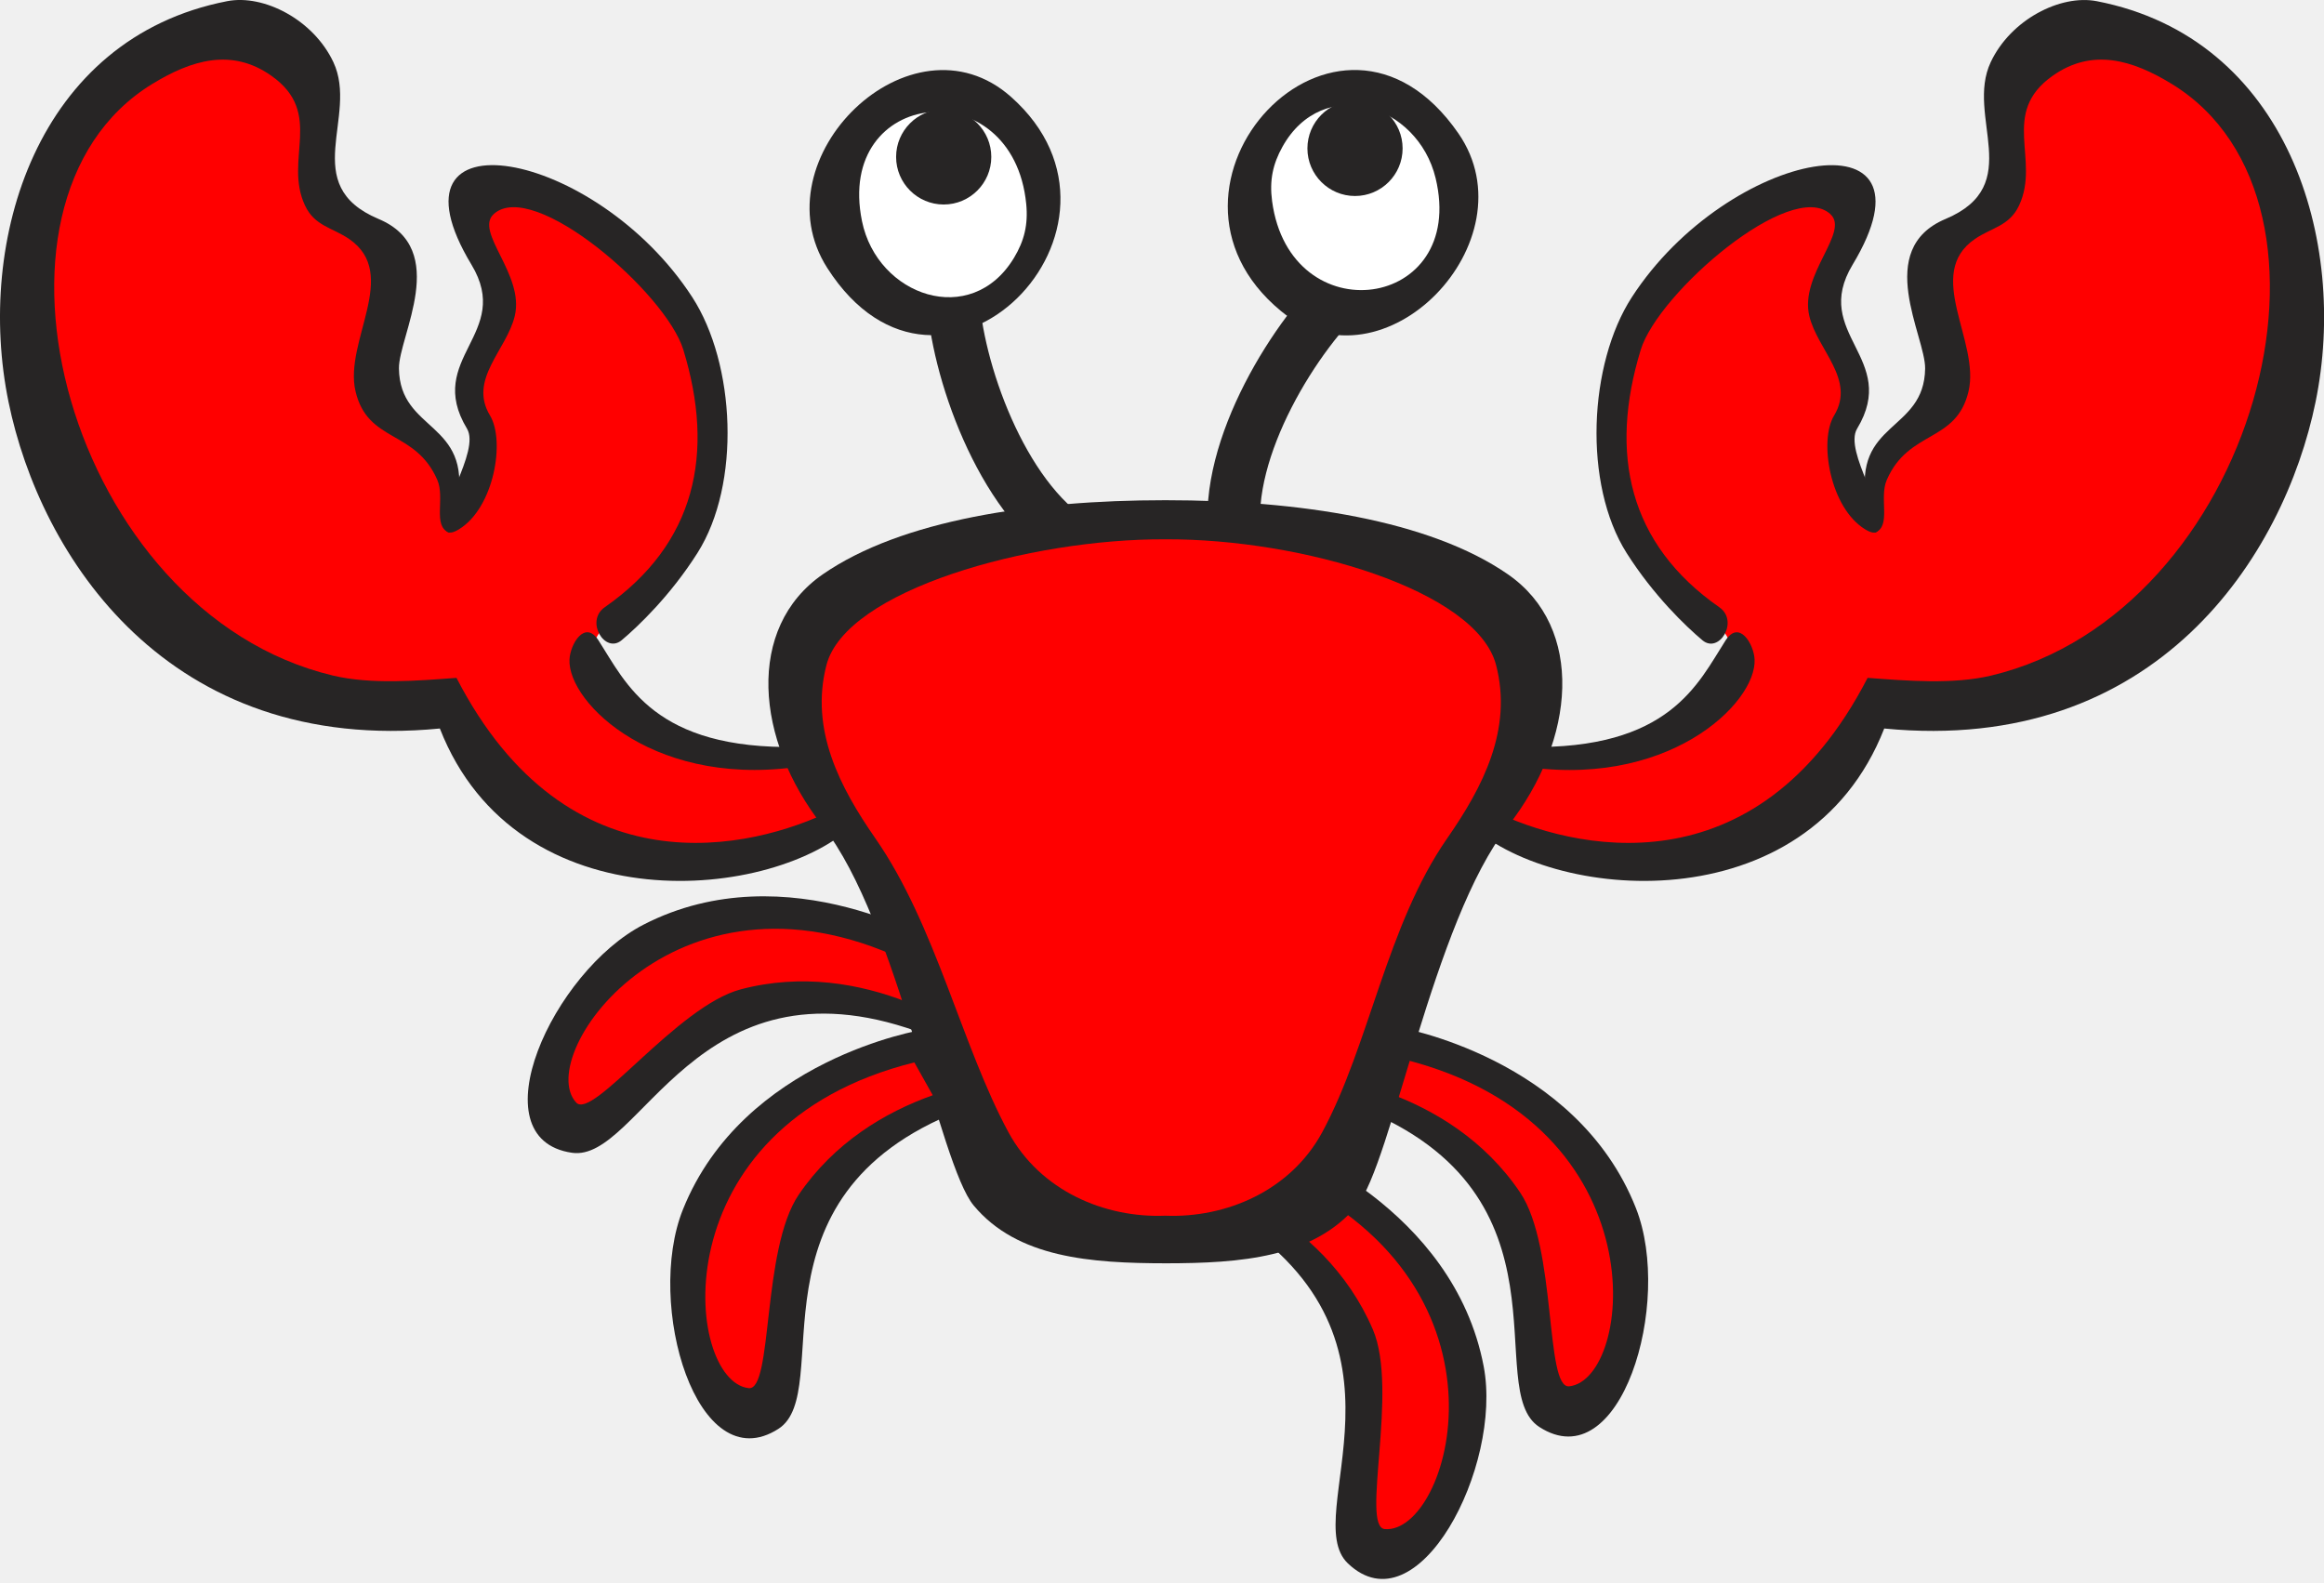
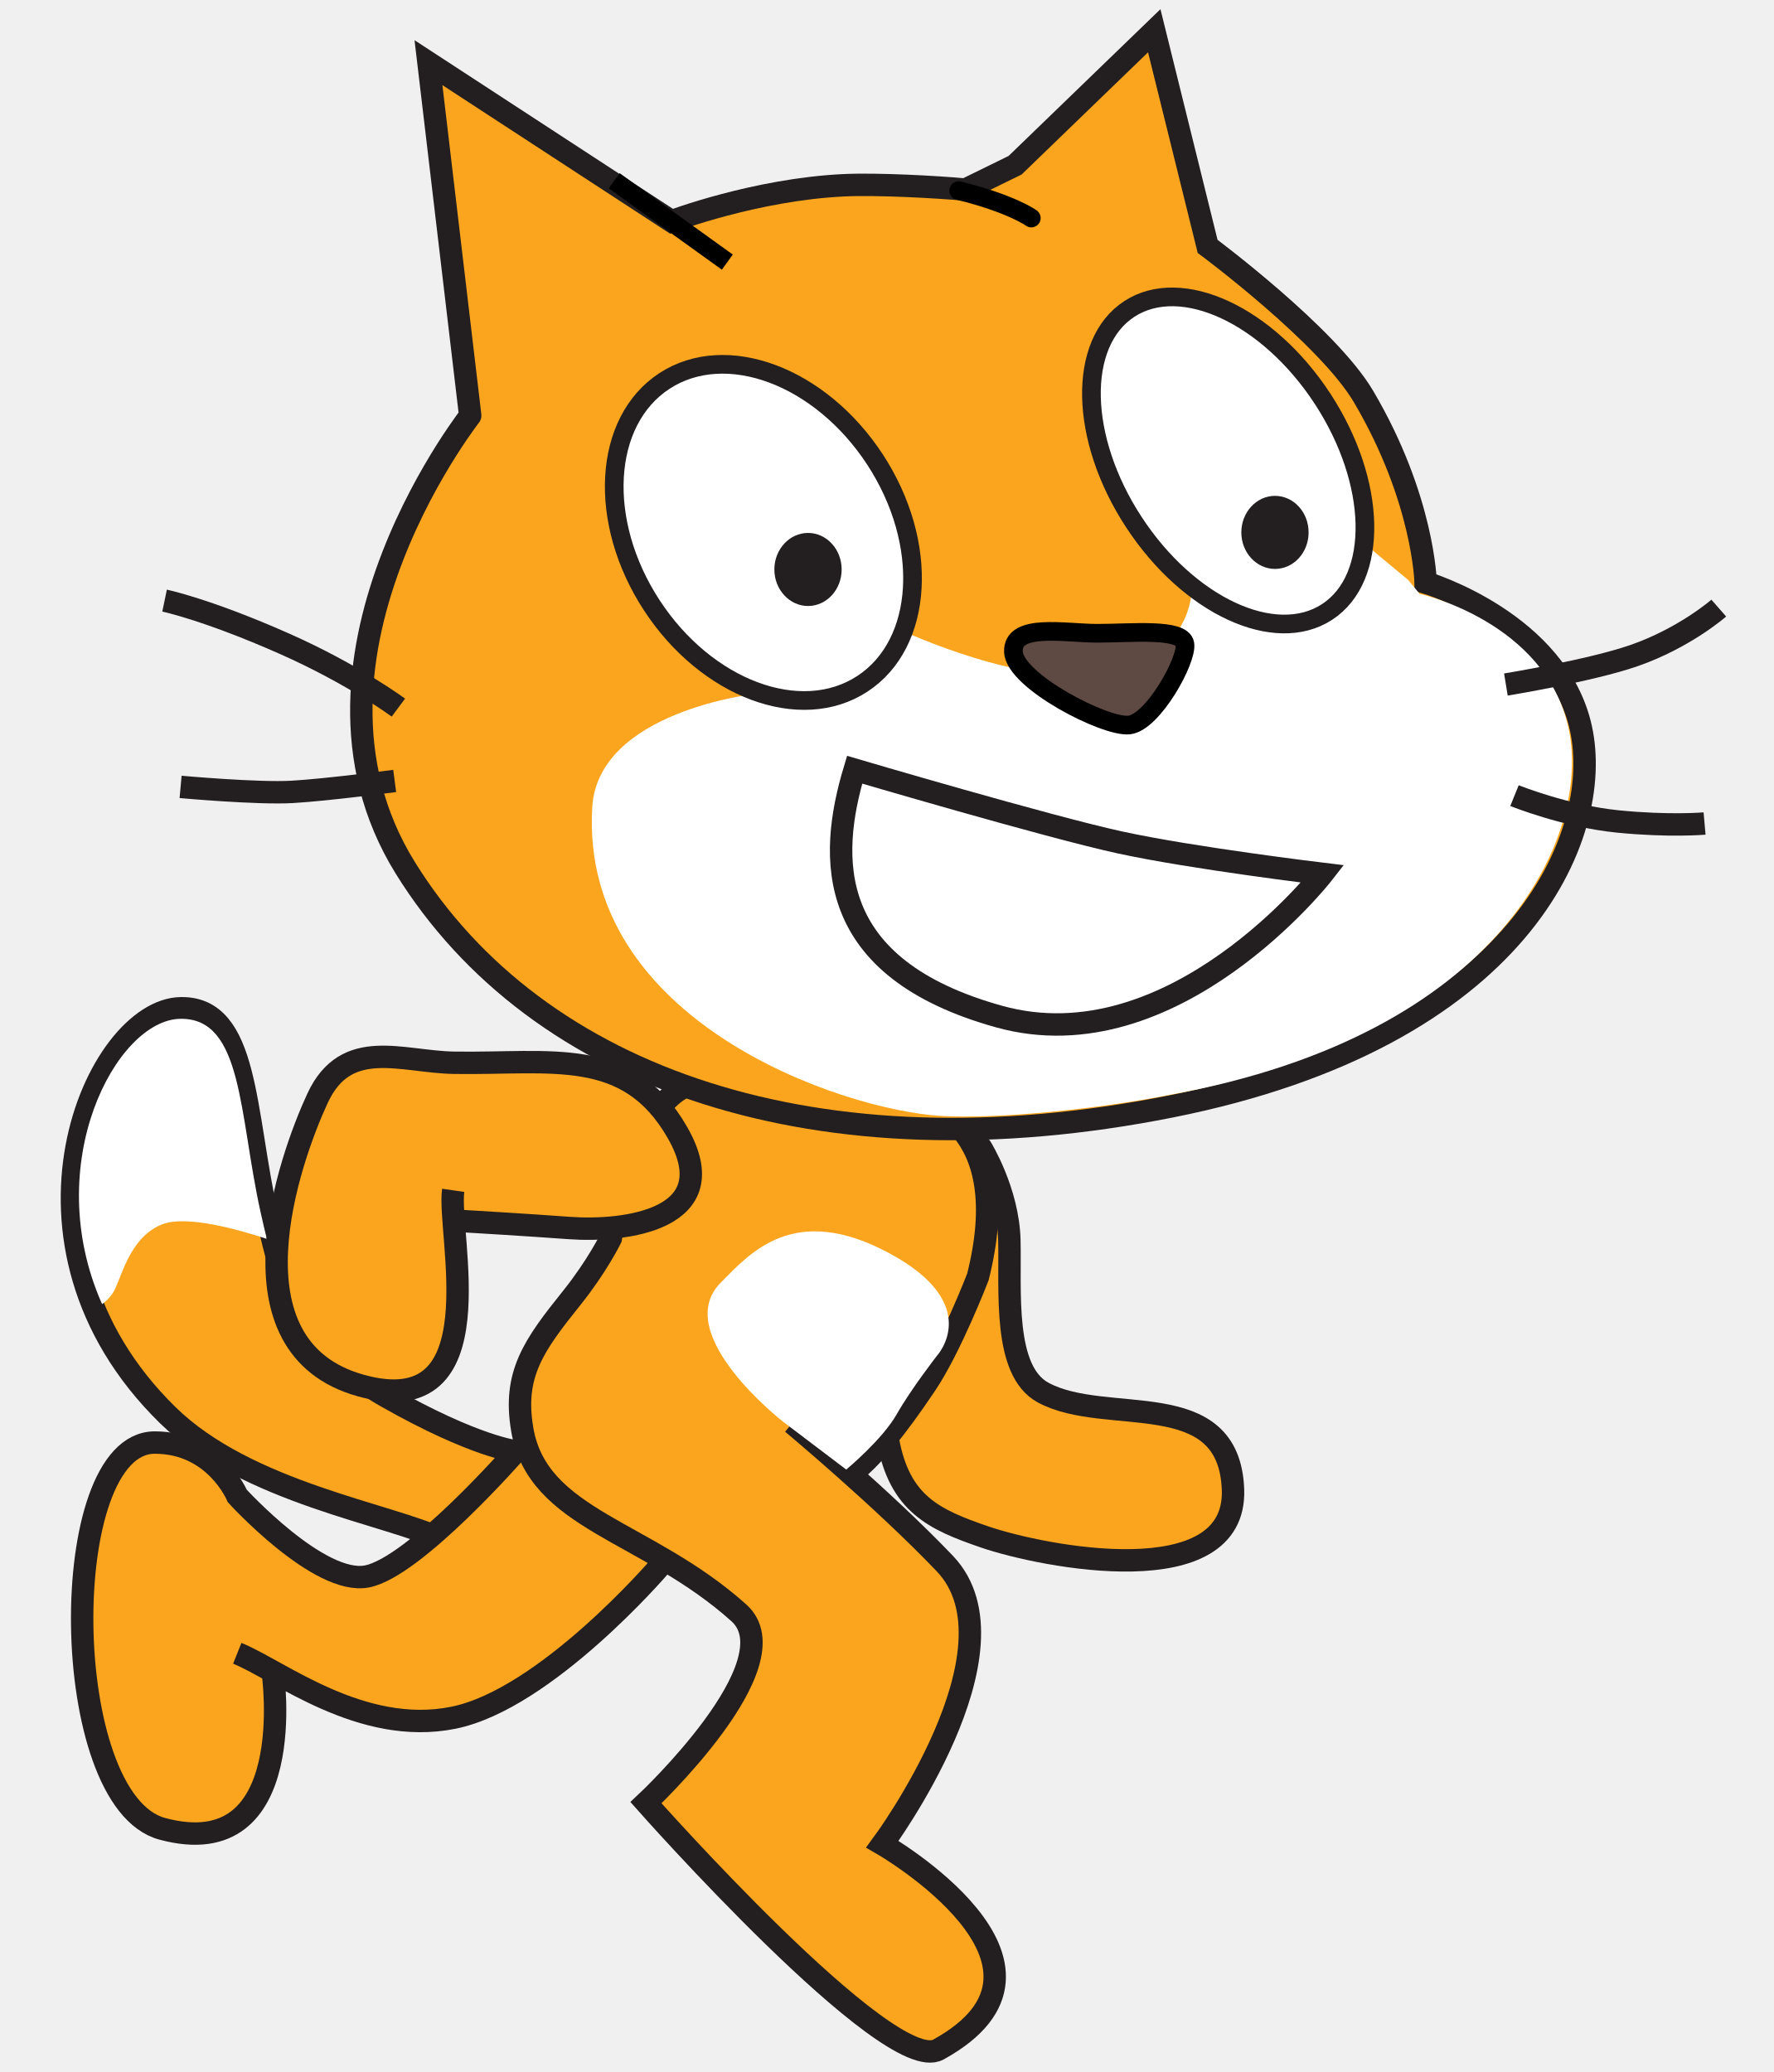
- <svg xmlns="http://www.w3.org/2000/svg" version="1.1" width="348" height="237">
-   <g id="ID0.02210929337888956" transform="matrix(0.7549869, 0.6557398, -0.6557398, 0.7549869, 137.95, -65.35)">
-     <path id="ID0.6615138123743236" fill="#272525" d="M 58.812 69.148 C 47.382 76.420 54.982 86.381 52.107 89.129 C 48.075 92.984 43.184 83.557 44.279 77.787 C 46.025 68.588 55.816 64.975 55.816 64.975 C 55.816 64.975 58.835 67.771 58.812 69.148 L 58.812 69.148 L 58.812 69.148 L 58.812 69.148 L 58.812 69.148 L 58.812 69.148 L 58.812 69.148 L 58.812 69.148 L 58.812 69.148 Z " transform="matrix(2.550601, 0.4998147, -0.4998147, 2.550601, 28.2, -39.4)" />
-     <path id="ID0.19191409228369594" fill="#FF0000" d="M 55.734 66.903 L 57.138 68.554 C 54.630 70.041 52.100 72.313 50.666 75.657 C 49.164 79.158 51.387 87.037 49.977 87.155 C 46.261 87.467 41.965 73.337 55.734 66.903 L 55.734 66.903 L 55.734 66.903 L 55.734 66.903 L 55.734 66.903 L 55.734 66.903 L 55.734 66.903 L 55.734 66.903 L 55.734 66.903 Z " transform="matrix(2.550601, 0.4998147, -0.4998147, 2.550601, 28.2, -39.4)" />
-   </g>
-   <path id="ID0.19590965565294027" fill="none" d="M 61.965 31.297 C 57.658 28.643 55.082 21.164 54.898 17.010 " transform="matrix(2.599112, 0, 0, 2.599112, 0, 0)" />
-   <path id="ID0.3219024804420769" fill="none" stroke="#272525" stroke-width="3.031" d="M 61.965 31.297 C 57.658 28.643 55.082 21.164 54.898 17.010 " transform="matrix(2.599112, 0, 0, 2.599112, 0, 0)" />
-   <path id="ID0.9153673928231001" fill="none" d="M 71.145 30.875 C 70.499 25.858 74.690 19.148 77.802 16.391 " transform="matrix(2.599112, 0, 0, 2.599112, 0, 0)" />
-   <path id="ID0.7677619978785515" fill="none" stroke="#272525" stroke-width="3.031" d="M 71.145 30.875 C 70.499 25.858 74.690 19.148 77.802 16.391 " transform="matrix(2.599112, 0, 0, 2.599112, 0, 0)" />
-   <path id="ID0.9208156592212617" fill="#FF0000" d="M 84.912 46.546 C 89.564 49.043 92.991 50.561 98.230 49.679 C 101.558 49.092 103.762 47.820 105.671 44.979 C 106.699 43.461 106.577 41.029 108.412 41.063 C 119.086 41.258 129.906 34.502 132.306 23.045 C 133.138 18.932 132.648 15.064 131.327 11.098 C 129.222 4.684 125.059 1.649 118.304 2.481 C 115.414 2.824 116.589 7.622 115.660 10.315 C 114.728 13.008 111.938 13.301 111.153 15.994 C 110.665 17.708 111.448 18.883 111.546 20.695 C 111.742 24.220 107.531 26.080 108.217 29.116 C 104.006 27.451 106.846 25.493 106.846 23.045 C 106.846 20.792 105.328 19.617 105.475 17.365 C 105.621 15.113 107.140 13.938 106.846 11.686 C 98.279 11 90.690 19.569 92.746 27.941 C 93.922 32.641 102.832 36.852 99.014 39.691 C 95.293 42.483 91.131 44.392 86.871 42.629 C 86.724 44.637 86.087 44.979 84.912 46.546 L 84.912 46.546 L 84.912 46.546 L 84.912 46.546 L 84.912 46.546 L 84.912 46.546 L 84.912 46.546 L 84.912 46.546 L 84.912 46.546 Z " transform="matrix(2.599112, 0, 0, 2.599112, 0, 0)" />
-   <path id="ID0.7105530607514083" fill="#272525" d="M 110.912 21.234 C 110.863 24.914 106.719 24.243 107.539 28.928 C 107.646 29.542 107.383 30.271 108.024 30.687 C 108.987 30.318 108.243 28.702 108.703 27.649 C 109.969 24.743 112.711 25.530 113.413 22.545 C 114.091 19.668 110.831 15.791 113.780 13.770 C 114.749 13.106 115.769 13.029 116.327 11.833 C 117.563 9.178 115.209 6.530 118.249 4.373 C 120.536 2.751 122.854 3.446 125.134 4.844 C 136.260 11.666 129.948 35.289 114.718 38.924 C 112.526 39.447 109.831 39.223 107.598 39.056 C 101.167 51.524 90.539 48.935 85.975 46.699 C 85.107 46.273 85.768 47.037 84.604 47.419 C 89.180 51.927 104.099 53.364 108.556 41.974 C 124.251 43.506 131.587 32.023 133.405 23.165 C 135.312 13.873 131.795 2.202 120.805 0.069 C 118.701 -0.339 115.839 1.136 114.691 3.580 C 113.216 6.719 116.739 10.660 112.088 12.616 C 107.921 14.368 110.936 19.379 110.912 21.234 L 110.912 21.234 L 110.912 21.234 L 110.912 21.234 L 110.912 21.234 L 110.912 21.234 L 110.912 21.234 L 110.912 21.234 L 110.912 21.234 Z " transform="matrix(2.599112, 0, 0, 2.599112, 0, 0)" />
-   <path id="ID0.46882958710193634" fill="#272525" d="M 98.081 36.889 C 99.042 37.695 100.206 35.790 99.055 34.988 C 93.805 31.330 92.702 26.113 94.529 20.149 C 95.535 16.868 103.183 10.257 105.453 12.337 C 106.581 13.370 103.670 15.810 104.239 18.204 C 104.710 20.175 106.928 21.858 105.666 23.943 C 104.781 25.404 105.433 29.260 107.451 30.495 C 107.769 30.690 108.056 30.778 108.207 30.562 C 108.870 29.612 106.201 26.014 106.993 24.698 C 109.449 20.623 104.327 19.243 106.732 15.254 C 112.139 6.288 99.579 8.536 94.013 17.126 C 91.526 20.962 91.196 27.892 93.716 31.866 C 95.269 34.313 97.121 36.083 98.081 36.889 L 98.081 36.889 L 98.081 36.889 L 98.081 36.889 L 98.081 36.889 L 98.081 36.889 L 98.081 36.889 L 98.081 36.889 L 98.081 36.889 Z " transform="matrix(2.599112, 0, 0, 2.599112, 0, 0)" />
-   <path id="ID0.799437502399087" fill="#272525" d="M 87.931 43.037 L 87.328 44.088 C 96.009 45.605 101.212 40.515 101.087 37.994 C 101.043 37.106 100.197 35.682 99.411 36.906 C 97.825 39.375 96.205 43.208 87.931 43.037 L 87.931 43.037 L 87.931 43.037 L 87.931 43.037 L 87.931 43.037 L 87.931 43.037 L 87.931 43.037 L 87.931 43.037 L 87.931 43.037 Z " transform="matrix(2.599112, 0, 0, 2.599112, 0, 0)" />
-   <path id="ID0.3204877767711878" fill="#272525" d="M 75.449 69.151 C 86.880 76.424 79.279 86.383 82.154 89.132 C 86.185 92.987 91.076 83.560 89.982 77.790 C 88.235 68.591 78.445 64.978 78.445 64.978 C 78.445 64.978 75.426 67.774 75.449 69.151 L 75.449 69.151 L 75.449 69.151 L 75.449 69.151 L 75.449 69.151 L 75.449 69.151 L 75.449 69.151 L 75.449 69.151 L 75.449 69.151 Z " transform="matrix(2.599112, 0, 0, 2.599112, -11.7, 2.45)" />
-   <path id="ID0.6369192353449762" fill="#FF0000" d="M 78.528 66.906 L 77.123 68.558 C 79.632 70.043 82.162 72.316 83.596 75.660 C 85.098 79.161 82.875 87.041 84.285 87.158 C 88 87.469 92.297 73.341 78.528 66.906 L 78.528 66.906 L 78.528 66.906 L 78.528 66.906 L 78.528 66.906 L 78.528 66.906 L 78.528 66.906 L 78.528 66.906 L 78.528 66.906 Z " transform="matrix(2.599112, 0, 0, 2.599112, -11.7, 2.45)" />
-   <path id="ID0.01210848893970251" fill="#272525" d="M 78.898 63.843 C 92.420 63.008 92.127 75.533 96.068 76.068 C 101.596 76.817 100.011 66.314 95.734 62.292 C 88.915 55.876 78.869 58.707 78.869 58.707 C 78.869 58.707 78.071 62.744 78.898 63.843 L 78.898 63.843 L 78.898 63.843 L 78.898 63.843 L 78.898 63.843 L 78.898 63.843 L 78.898 63.843 L 78.898 63.843 L 78.898 63.843 Z " transform="matrix(2.351138, 1.107939, -1.107939, 2.351138, 88.9, -71.6)" />
-   <path id="ID0.13413950521498919" fill="#FF0000" d="M 80.070 60.218 L 79.905 62.380 C 82.807 62.108 86.190 62.459 89.314 64.320 C 92.588 66.270 95.420 73.951 96.631 73.216 C 99.819 71.286 94.991 57.330 80.070 60.218 L 80.070 60.218 L 80.070 60.218 L 80.070 60.218 L 80.070 60.218 L 80.070 60.218 L 80.070 60.218 L 80.070 60.218 L 80.070 60.218 Z " transform="matrix(2.351138, 1.107939, -1.107939, 2.351138, 88.9, -71.6)" />
-   <path id="ID0.6875393860973418" fill="#FF0000" d="M 48.983 46.543 C 44.332 49.041 40.905 50.558 35.666 49.678 C 32.336 49.091 30.133 47.817 28.224 44.978 C 27.196 43.460 27.317 41.027 25.482 41.061 C 14.809 41.256 3.989 34.500 1.590 23.043 C 0.757 18.931 1.247 15.063 2.569 11.097 C 4.674 4.683 8.836 1.647 15.593 2.480 C 18.481 2.822 17.306 7.621 18.237 10.313 C 19.167 13.006 21.958 13.300 22.741 15.993 C 23.231 17.707 22.447 18.882 22.349 20.693 C 22.153 24.218 26.363 26.079 25.678 29.114 C 29.889 27.449 27.049 25.490 27.049 23.043 C 27.049 20.791 28.567 19.616 28.420 17.363 C 28.273 15.111 26.755 13.936 27.049 11.684 C 35.617 10.998 43.206 19.567 41.150 27.939 C 39.975 32.640 31.065 36.850 34.883 39.690 C 38.604 42.481 42.766 44.390 47.025 42.628 C 47.172 44.634 47.808 44.978 48.983 46.543 L 48.983 46.543 L 48.983 46.543 L 48.983 46.543 L 48.983 46.543 L 48.983 46.543 L 48.983 46.543 L 48.983 46.543 L 48.983 46.543 Z " transform="matrix(2.599112, 0, 0, 2.599112, 0, 0)" />
-   <path id="ID0.6489166100509465" fill="#272525" d="M 22.984 21.232 C 23.033 24.912 27.177 24.242 26.357 28.927 C 26.249 29.541 26.513 30.270 25.872 30.685 C 24.908 30.317 25.652 28.701 25.194 27.649 C 23.928 24.743 21.185 25.530 20.483 22.545 C 19.805 19.668 23.066 15.791 20.115 13.770 C 19.146 13.106 18.126 13.030 17.569 11.833 C 16.332 9.179 18.688 6.530 15.647 4.374 C 13.360 2.752 11.041 3.446 8.761 4.844 C -2.364 11.666 3.948 35.290 19.179 38.923 C 21.370 39.446 24.064 39.223 26.299 39.056 C 32.729 51.524 43.358 48.934 47.922 46.699 C 48.791 46.273 48.130 47.036 49.293 47.419 C 44.716 51.927 29.798 53.364 25.341 41.974 C 9.645 43.505 2.310 32.022 0.492 23.164 C -1.415 13.871 2.102 2.200 13.092 0.067 C 15.195 -0.341 18.057 1.135 19.206 3.579 C 20.681 6.718 17.158 10.659 21.809 12.615 C 25.975 14.366 22.960 19.377 22.984 21.232 L 22.984 21.232 L 22.984 21.232 L 22.984 21.232 L 22.984 21.232 L 22.984 21.232 L 22.984 21.232 L 22.984 21.232 L 22.984 21.232 Z " transform="matrix(2.599112, 0, 0, 2.599112, 0, 0)" />
-   <path id="ID0.9132488328032196" fill="#272525" d="M 35.815 36.887 C 34.855 37.693 33.690 35.788 34.842 34.986 C 40.091 31.328 41.196 26.111 39.367 20.147 C 38.362 16.865 30.713 10.255 28.444 12.335 C 27.317 13.367 30.228 15.808 29.658 18.201 C 29.188 20.173 26.969 21.855 28.231 23.941 C 29.116 25.402 28.465 29.258 26.446 30.493 C 26.128 30.688 25.841 30.776 25.690 30.560 C 25.026 29.610 27.696 26.011 26.903 24.696 C 24.448 20.622 29.570 19.241 27.164 15.252 C 21.757 6.286 34.317 8.534 39.884 17.124 C 42.371 20.960 42.701 27.889 40.180 31.864 C 38.628 34.310 36.776 36.081 35.815 36.887 L 35.815 36.887 L 35.815 36.887 L 35.815 36.887 L 35.815 36.887 L 35.815 36.887 L 35.815 36.887 L 35.815 36.887 L 35.815 36.887 Z " transform="matrix(2.599112, 0, 0, 2.599112, 0, 0)" />
-   <path id="ID0.347795610781759" fill="#272525" d="M 45.966 43.035 L 46.569 44.085 C 37.887 45.602 32.685 40.513 32.810 37.992 C 32.854 37.104 33.700 35.680 34.486 36.904 C 36.071 39.374 37.691 43.207 45.966 43.035 L 45.966 43.035 L 45.966 43.035 L 45.966 43.035 L 45.966 43.035 L 45.966 43.035 L 45.966 43.035 L 45.966 43.035 L 45.966 43.035 Z " transform="matrix(2.599112, 0, 0, 2.599112, 0, 0)" />
-   <path id="ID0.2128263027407229" fill="#272525" d="M 47.665 15.446 C 43.614 9.123 52.496 0.486 58.242 5.576 C 66.717 13.085 54.250 25.725 47.665 15.446 L 47.665 15.446 L 47.665 15.446 L 47.665 15.446 L 47.665 15.446 L 47.665 15.446 L 47.665 15.446 L 47.665 15.446 L 47.665 15.446 Z " transform="matrix(2.599112, 0, 0, 2.599112, 0, 0)" />
-   <path id="ID0.8055465533398092" fill="#FFFFFF" d="M 59.123 11.746 C 59.242 12.953 59.004 13.887 58.417 14.859 C 55.948 18.945 50.544 17.061 49.662 12.744 C 48.091 5.048 58.362 4.034 59.123 11.746 L 59.123 11.746 L 59.123 11.746 L 59.123 11.746 L 59.123 11.746 L 59.123 11.746 L 59.123 11.746 L 59.123 11.746 L 59.123 11.746 Z " transform="matrix(2.599112, 0, 0, 2.599112, 0, 0)" />
-   <path id="ID0.6909597716294229" fill="#272525" d="M 54.369 6.299 C 55.882 6.299 57.111 7.528 57.111 9.041 C 57.111 10.554 55.882 11.783 54.369 11.783 C 52.856 11.783 51.627 10.554 51.627 9.041 C 51.627 7.528 52.856 6.299 54.369 6.299 L 54.369 6.299 L 54.369 6.299 L 54.369 6.299 L 54.369 6.299 L 54.369 6.299 L 54.369 6.299 L 54.369 6.299 Z " transform="matrix(2.599112, 0, 0, 2.599112, 0, 0)" />
-   <path id="ID0.43561775609850883" fill="#272525" d="M 67.188 28.821 C 74.772 28.821 82.348 29.955 86.874 33.090 C 91.313 36.164 90.786 42.624 86.874 47.603 C 82.552 53.103 80.181 67.058 78.179 69.458 C 75.664 72.474 71.447 72.783 67.188 72.787 C 62.830 72.783 58.612 72.474 56.098 69.458 C 54.097 67.058 51.725 53.103 47.403 47.603 C 43.491 42.624 42.965 36.165 47.403 33.090 C 51.929 29.956 59.506 28.821 67.090 28.821 L 67.188 28.821 L 67.188 28.821 L 67.188 28.821 L 67.188 28.821 L 67.188 28.821 L 67.188 28.821 L 67.188 28.821 L 67.188 28.821 L 67.188 28.821 Z " transform="matrix(2.599112, 0, 0, 2.599112, 0, 0)" />
-   <path id="ID0.7181078880093992" fill="#FF0000" d="M 67.137 31.073 C 74.961 31.035 85.075 34.002 86.194 38.319 C 87.158 42.038 85.420 45.363 83.374 48.306 C 79.889 53.323 78.888 60.217 76.181 65.228 C 74.351 68.618 70.627 70.185 67.138 70.045 C 63.650 70.185 59.926 68.617 58.095 65.228 C 55.390 60.217 53.920 53.323 50.434 48.306 C 48.389 45.363 46.650 42.037 47.614 38.319 C 48.731 34.001 59.313 31.035 67.137 31.073 L 67.137 31.073 L 67.137 31.073 L 67.137 31.073 L 67.137 31.073 L 67.137 31.073 L 67.137 31.073 L 67.137 31.073 L 67.137 31.073 Z " transform="matrix(2.599112, 0, 0, 2.599112, 0, 0)" />
-   <path id="ID0.3276853393763304" fill="#272525" d="M 84.024 7.688 C 88.295 13.866 79.718 22.808 73.798 17.920 C 65.066 10.713 77.084 -2.354 84.024 7.688 L 84.024 7.688 L 84.024 7.688 L 84.024 7.688 L 84.024 7.688 L 84.024 7.688 L 84.024 7.688 L 84.024 7.688 L 84.024 7.688 Z " transform="matrix(2.599112, 0, 0, 2.599112, 0, 0)" />
-   <path id="ID0.6413746420294046" fill="#FFFFFF" d="M 73.289 11.590 C 73.129 10.388 73.333 9.446 73.887 8.454 C 76.212 4.284 81.677 5.979 82.709 10.263 C 84.549 17.899 74.319 19.271 73.289 11.590 L 73.289 11.590 L 73.289 11.590 L 73.289 11.590 L 73.289 11.590 L 73.289 11.590 L 73.289 11.590 L 73.289 11.590 L 73.289 11.590 Z " transform="matrix(2.599112, 0, 0, 2.599112, 0, 0)" />
-   <path id="ID0.039086727891117334" fill="#272525" d="M 78.066 5.809 C 79.579 5.809 80.808 7.038 80.808 8.551 C 80.808 10.064 79.579 11.293 78.066 11.293 C 76.553 11.293 75.324 10.064 75.324 8.551 C 75.324 7.038 76.553 5.809 78.066 5.809 L 78.066 5.809 L 78.066 5.809 L 78.066 5.809 L 78.066 5.809 L 78.066 5.809 L 78.066 5.809 L 78.066 5.809 Z " transform="matrix(2.599112, 0, 0, 2.599112, 0, 0)" />
-   <path id="ID0.6277780011296272" fill="none" stroke="none" d="M 158.950 197.550 C 158.950 197.550 157.600 197.550 158.050 197.550 C 158.500 197.550 171.372 199.773 178.250 197.550 C 184.743 195.451 184.698 190.610 187.900 187.900 C 188.568 187.335 189.165 188.149 189.650 187.900 C 190.050 187.694 189.484 187.323 189.650 187 C 189.816 186.677 190.517 185.532 190.550 186.150 C 190.583 186.768 191.256 198.094 190.550 203.700 C 190.276 205.878 188.566 205.880 187.900 207.200 C 187.506 207.981 188.137 208.463 187.900 208.950 C 187.714 209.332 187.338 208.662 187.050 208.950 C 186.762 209.238 186.395 210.682 185.250 211.600 C 184.105 212.518 180.606 214.815 178.250 216 C 177.468 216.393 177.173 215.837 176.500 216 C 175.827 216.163 175.720 216.778 174.750 216.850 C 173.780 216.922 168.465 217.829 165.100 216.850 C 161.808 215.892 161.293 213.979 159.800 212.500 C 159.480 212.183 160.029 211.987 159.800 211.600 C 159.571 211.213 157.904 209.292 157.200 208.100 C 156.971 207.713 157.397 207.583 157.200 207.200 C 157.003 206.817 155.750 205.795 155.400 204.600 C 155.050 203.405 155.400 202.094 155.400 201.050 " transform="matrix(1, 0, 0, 1, 1.8, -74.75)" />
-   <path id="ID0.2081833342090249" fill="none" stroke="none" d="M 153.650 201.050 C 153.650 201.050 166.858 201.749 173 201.050 C 175.166 200.804 175.442 199.520 176.500 198.450 C 177.200 197.742 176.685 197.391 177.350 196.650 C 178.015 195.909 182.454 192.065 184.400 189.650 C 184.949 188.969 183.956 188.487 184.400 187.900 C 184.844 187.313 186.335 186.865 187.050 186.150 C 187.368 185.832 187.050 185.515 187.050 185.250 " transform="matrix(1, 0, 0, 1, 1.8, -74.75)" />
-   <g id="ID0.02210929337888956" transform="matrix(1, 0, 0, 1, 0, 0)">
-     <path id="ID0.6615138123743236" fill="#272525" d="M 58.812 69.148 C 47.382 76.420 54.982 86.381 52.107 89.129 C 48.075 92.984 43.184 83.557 44.279 77.787 C 46.025 68.588 55.816 64.975 55.816 64.975 C 55.816 64.975 58.835 67.771 58.812 69.148 L 58.812 69.148 L 58.812 69.148 L 58.812 69.148 L 58.812 69.148 L 58.812 69.148 L 58.812 69.148 L 58.812 69.148 L 58.812 69.148 Z " transform="matrix(2.550601, 0.4998147, -0.4998147, 2.550601, 28.2, -39.4)" />
-     <path id="ID0.19191409228369594" fill="#FF0000" d="M 55.734 66.903 L 57.138 68.554 C 54.630 70.041 52.100 72.313 50.666 75.657 C 49.164 79.158 51.387 87.037 49.977 87.155 C 46.261 87.467 41.965 73.337 55.734 66.903 L 55.734 66.903 L 55.734 66.903 L 55.734 66.903 L 55.734 66.903 L 55.734 66.903 L 55.734 66.903 L 55.734 66.903 L 55.734 66.903 Z " transform="matrix(2.550601, 0.4998147, -0.4998147, 2.550601, 28.2, -39.4)" />
+ <svg xmlns="http://www.w3.org/2000/svg" version="1.1" id="cat" x="0px" y="0px" width="95px" height="111px" viewBox="0 0 95 111" enable-background="new 0 0 95 111" xml:space="preserve">
+   <g>
+     <g id="Layer_8">
+       <path fill="#FAA51D" stroke="#231F20" stroke-width="1.2" d="M23.754,82.506c-2.871-1.402-10.511-2.518-14.771-6.695    c-9.431-9.246-3.824-21.732,0.704-21.797c3.611-0.061,3.363,5.482,4.622,11.145c0.875,3.939,1.673,6.988,6.407,9.674    c4.735,2.688,6.918,2.916,6.918,2.916s3.258,0.791,1.596,2.562C27.568,82.076,23.754,82.506,23.754,82.506z" />
+       <path fill="#FFFFFF" d="M14.291,66.369c-0.115-0.459-0.222-0.928-0.33-1.413c-1.172-5.271-0.941-10.432-4.303-10.377    c-3.433,0.05-7.53,7.771-4.19,15.285c0.193-0.143,0.399-0.336,0.569-0.588c0.451-0.664,0.821-2.969,2.654-3.688    C9.989,65.082,12.778,65.869,14.291,66.369z" />
+     </g>
+     <path fill="#FAA51D" stroke="#231F20" stroke-width="1.2" d="M52.543,61.473c0,0,1.455,2.342,1.519,4.969   c0.065,2.723-0.351,6.984,1.804,8.158c3.381,1.842,9.959-0.463,10.174,5.191c0.211,5.652-10.152,3.623-13.299,2.547   c-2.695-0.926-4.559-1.758-5.18-5.182c0,0-3.764-13.969-0.196-15.59C50.933,59.945,52.543,61.473,52.543,61.473z" />
+     <path fill="#FAA51D" stroke="#231F20" stroke-width="1.2" d="M14.61,89.584c0,0,1.504,10.391-5.922,8.387   c-5.586-1.51-5.705-20.68-0.406-20.691c3.237-0.006,4.425,2.859,4.425,2.859s4.385,4.812,6.95,4.312   c2.565-0.502,7.978-6.703,7.978-6.703s2.875-2.539,6.146,0.023c3.271,2.561,1.521,6.178,1.521,6.178s-6.07,7.072-11.014,8.072   c-4.945,1.002-9.375-2.568-11.58-3.451" />
+     <g id="Layer_6">
+       <path fill="#FAA51D" stroke="#231F20" stroke-width="1.2" d="M42.435,76.238c0,0,4.866,4.062,8.166,7.52    c4.384,4.592-3.339,15.039-3.339,15.039s11.234,6.467,2.998,11c-2.657,1.467-15.661-13.225-15.661-13.225s7.979-7.475,4.972-10.172    c-4.964-4.449-10.771-4.959-11.6-9.824c-0.502-2.957,0.613-4.502,2.658-7.053c1.354-1.689,2.084-3.182,2.084-3.182    s1.135-7.238,4.289-8.254c3.153-1.014,8.842,0.057,10.758,0.395c1.914,0.338,6.645,1.877,4.617,9.922c0,0-1.451,3.771-2.789,5.762    c-1.604,2.389-2.854,3.924-4.08,4.867" />
+       <path fill="#FFFFFF" d="M50.182,72.631c0,0,2.55-2.748-2.551-5.494c-5.102-2.746-7.449-0.016-9.024,1.572    c-2.731,2.742,3.334,7.453,3.334,7.453l3.383,2.564c0,0,1.916-1.582,2.701-2.957C48.807,74.396,50.182,72.631,50.182,72.631" />
+     </g>
+     <path fill="#FAA51D" stroke="#231F20" stroke-width="1.2" d="M24.428,65.395c0.939,0.057,3.625,0.213,6.064,0.391   c3.014,0.217,8.451-0.451,5.801-5.098c-2.649-4.65-6.74-3.674-11.961-3.754c-2.812-0.043-5.785-1.412-7.322,1.895   c-1.534,3.312-5.051,13.338,2.313,15.396c7.366,2.057,4.618-8.137,4.95-10.457" />
+     <g id="Layer_2">
+       <path fill="#FAA51D" stroke="#231F20" stroke-width="1.2" d="M51.709,10.156c-1.54-0.143-4.75-0.316-6.518-0.231    c-4.728,0.225-9.224,1.928-9.224,1.928L22.949,3.357l2.235,18.906c0.646-0.782-10.555,12.804-3.479,24.224    c7.08,11.426,22.233,16.518,40.988,12.792c18.755-3.728,23.229-14.531,21.986-20.246c-1.242-5.714-8.322-7.823-8.322-7.823    s-0.09-4.48-3.328-9.97c-1.926-3.268-8.348-8.041-8.348-8.041L61.822,1.647L54.37,8.851L51.709,10.156z" />
+       <path fill="#FFFFFF" d="M75.42,31.066l-2.483-2.064l-9.115,2.661c0,0,0,3.419-4.367,4.367c-4.37,0.951-11.211-2.277-11.211-2.277    l-7.784,3.417c0,0-8.437,0.928-8.739,6.081C31.048,54.704,45.1,59.478,50.425,59.783c2.905,0.167,8.235-0.337,12.277-1.14    c17.752-3.235,22.551-13.92,21.309-19.635c-1.242-5.714-7.977-7.196-7.977-7.196L75.42,31.066z" />
+       <path fill="none" stroke="#231F20" stroke-width="1.2" d="M9.673,42.155c0,0,4.107,0.374,5.974,0.268    c1.865-0.107,5.492-0.587,5.492-0.587" />
+       <path fill="none" stroke="#231F20" stroke-width="1.2" d="M80.656,36.671c0,0,4.549-0.743,6.859-1.549    c2.715-0.942,4.543-2.545,4.543-2.545" />
+       <path fill="none" stroke="#231F20" stroke-width="1.2" d="M21.337,37.909c0,0-2.384-1.777-6.117-3.43    c-4.134-1.831-6.405-2.303-6.405-2.303" />
+       <path fill="none" stroke="#231F20" stroke-width="1.2" d="M81.117,42.622c0,0,2.726,1.104,5.533,1.385    c2.77,0.276,4.647,0.11,4.647,0.11" />
+       <path fill="none" stroke="#000000" stroke-linecap="round" stroke-miterlimit="10" d="M51.349,10.212    c2.84,0.7,3.888,1.469,3.888,1.469" />
+       <line fill="none" stroke="#000000" x1="32.898" y1="9.684" x2="38.956" y2="14.042" />
+     </g>
+     <g id="Layer_5">
+       <path fill="#FFFFFF" stroke="#231F20" d="M70.84,21.366c2.924,4.479,3.033,9.591,0.242,11.415    c-2.793,1.825-7.426-0.332-10.354-4.813c-2.932-4.48-3.037-9.589-0.244-11.415C63.275,14.73,67.913,16.884,70.84,21.366z" />
+       <path fill="#231F20" d="M70.089,28.522c0,1.08-0.802,1.956-1.8,1.956c-0.993,0-1.803-0.877-1.803-1.956    c0-1.08,0.81-1.958,1.803-1.958C69.287,26.564,70.089,27.442,70.089,28.522" />
+     </g>
+     <g id="Layer_7">
+       <path fill="#FFFFFF" stroke="#231F20" d="M46.867,24.619c2.926,4.48,2.619,9.862-0.681,12.015    c-3.302,2.159-8.351,0.272-11.276-4.208c-2.928-4.48-2.624-9.86,0.678-12.017C38.891,18.253,43.938,20.137,46.867,24.619z" />
+       <path fill="#231F20" d="M45.079,30.507c0,1.081-0.803,1.957-1.801,1.957c-0.992,0-1.803-0.878-1.803-1.957    c0-1.08,0.811-1.957,1.803-1.957C44.274,28.55,45.079,29.427,45.079,30.507" />
+     </g>
+     <path fill="#5E4A42" stroke="#000000" d="M58.766,33.926c1.854,0,4.555-0.284,4.697,0.569c0.143,0.855-1.709,4.203-2.988,4.345   c-1.283,0.142-6.125-2.353-6.195-3.919C54.206,33.355,57.055,33.926,58.766,33.926z" />
+     <g id="Layer_4">
+       <path fill="none" stroke="#231F20" stroke-width="1.2" d="M45.774,41.235c0,0,10.347,3.054,14.217,3.897    c3.868,0.842,10.851,1.684,10.851,1.684s-7.99,10.245-17.328,7.644C44.176,51.863,44.345,45.975,45.774,41.235z" />
+     </g>
  </g>
</svg>
